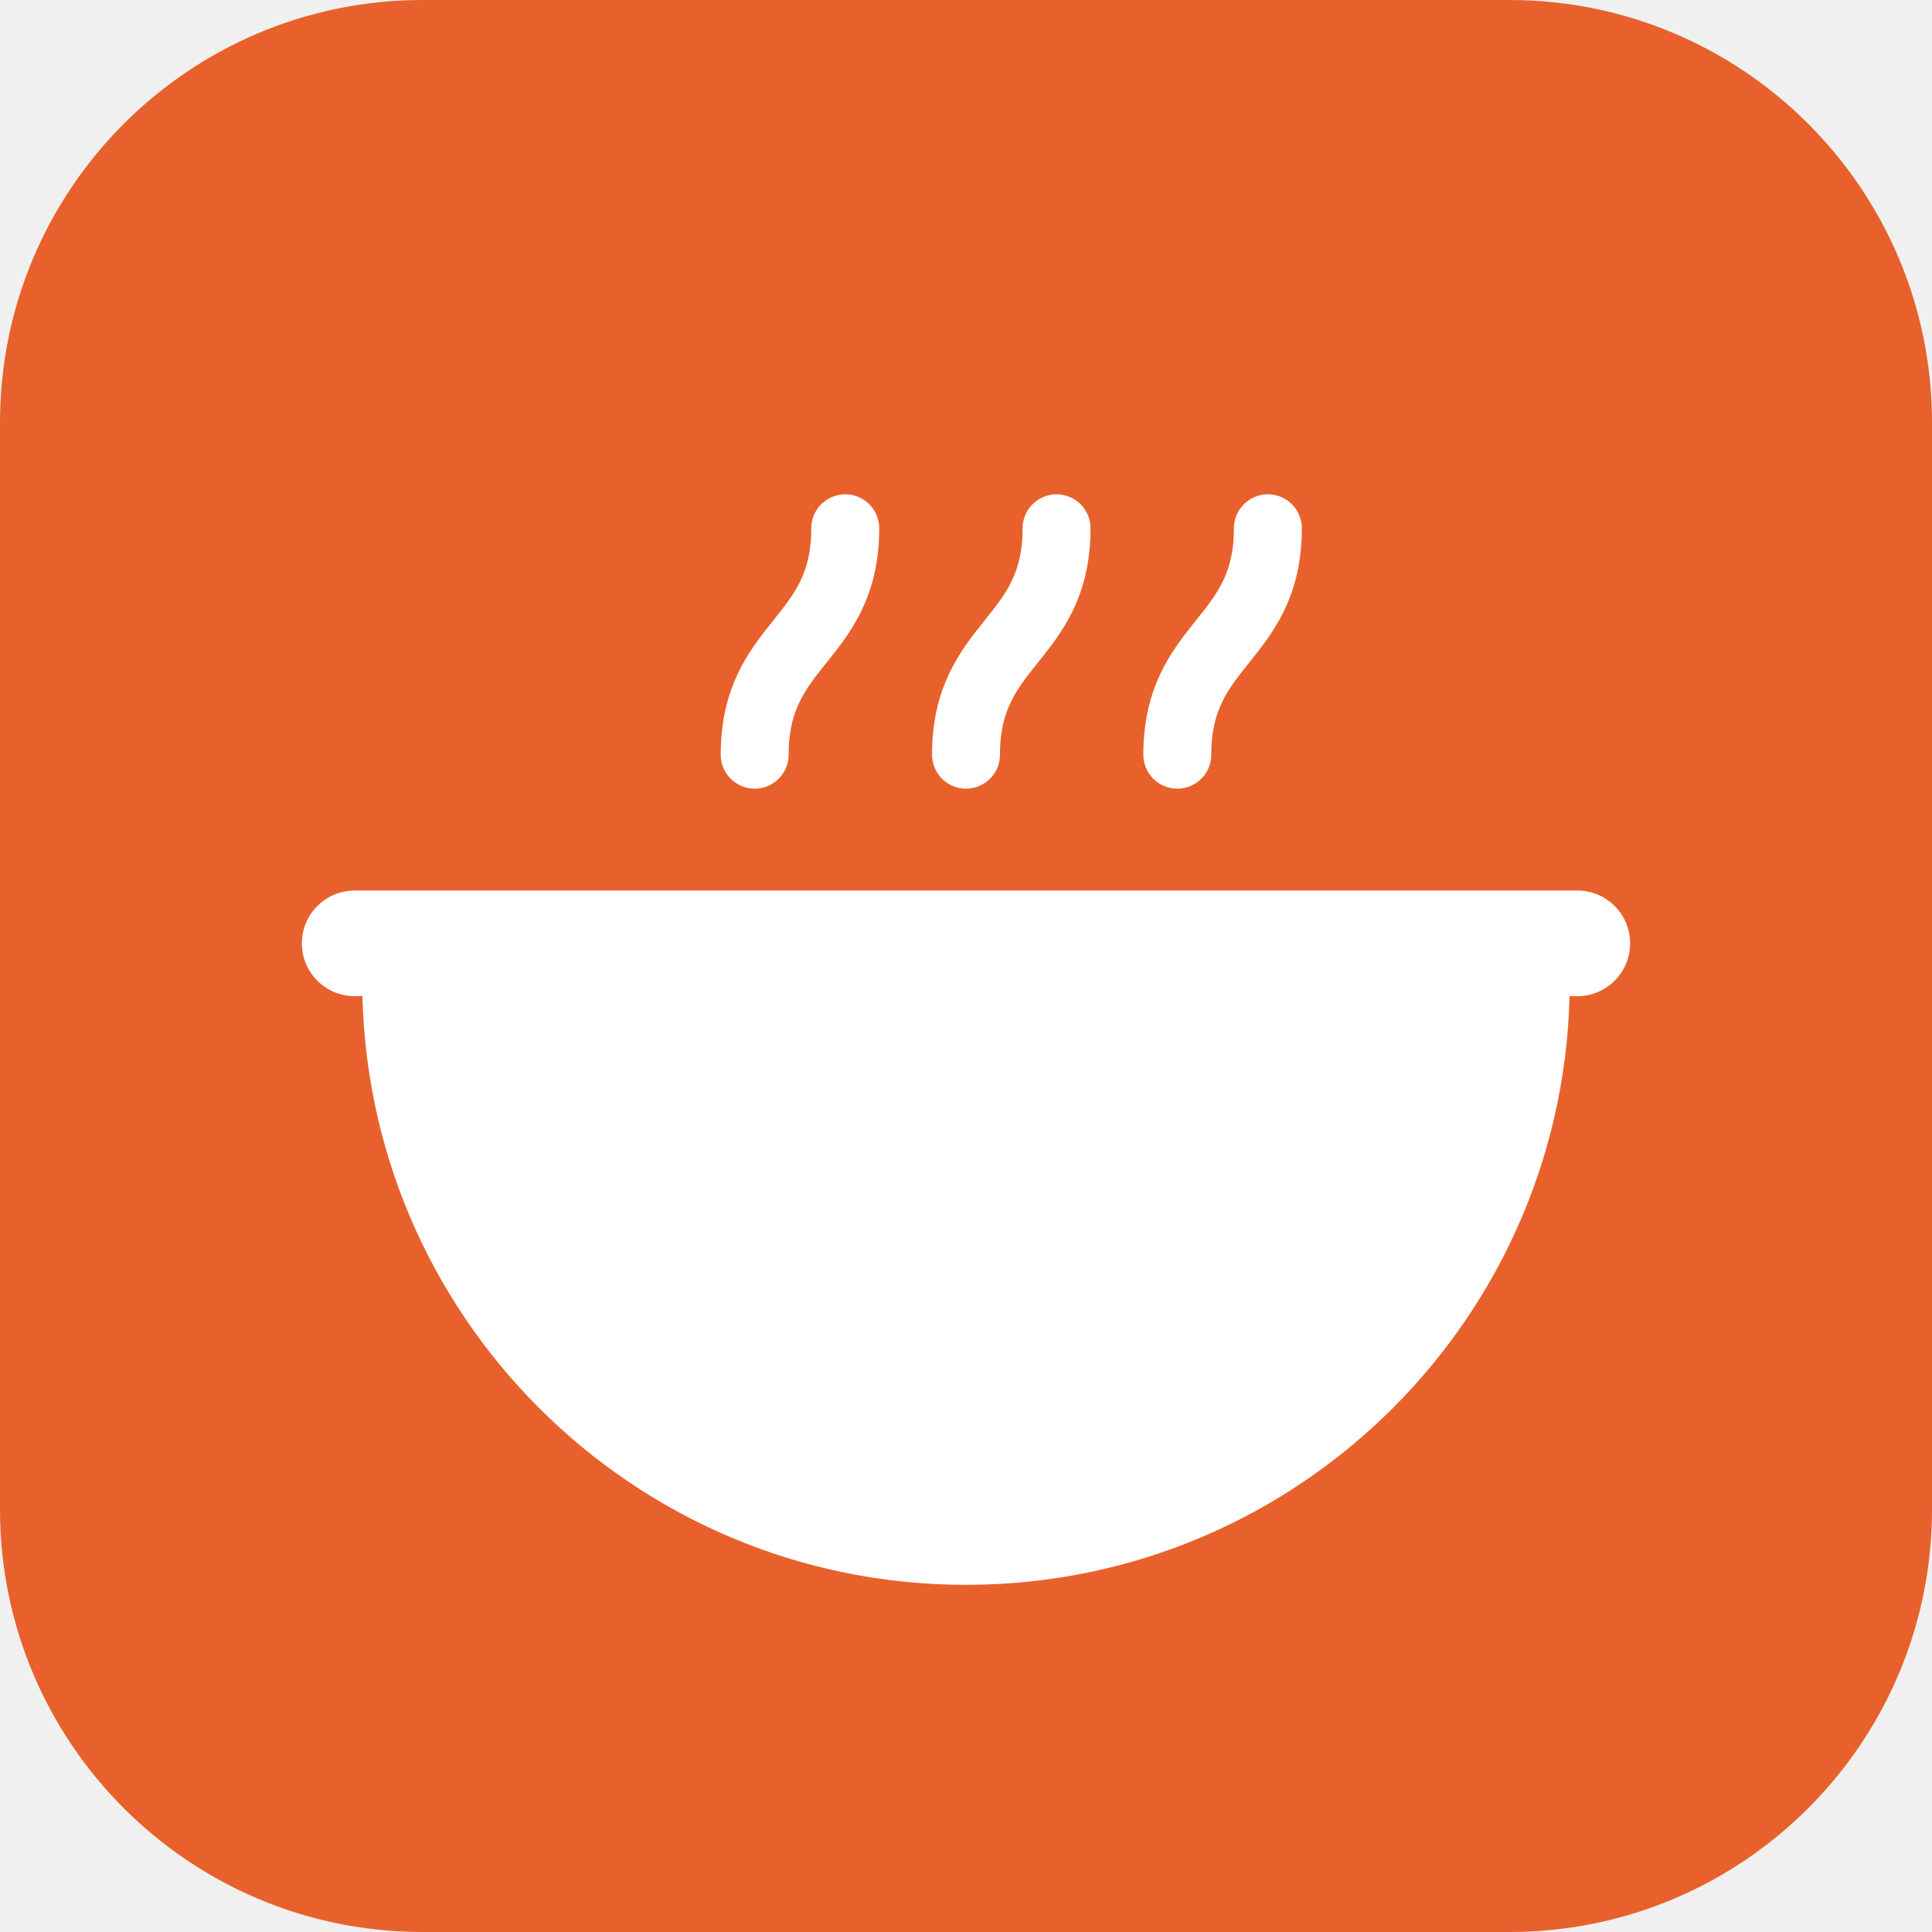
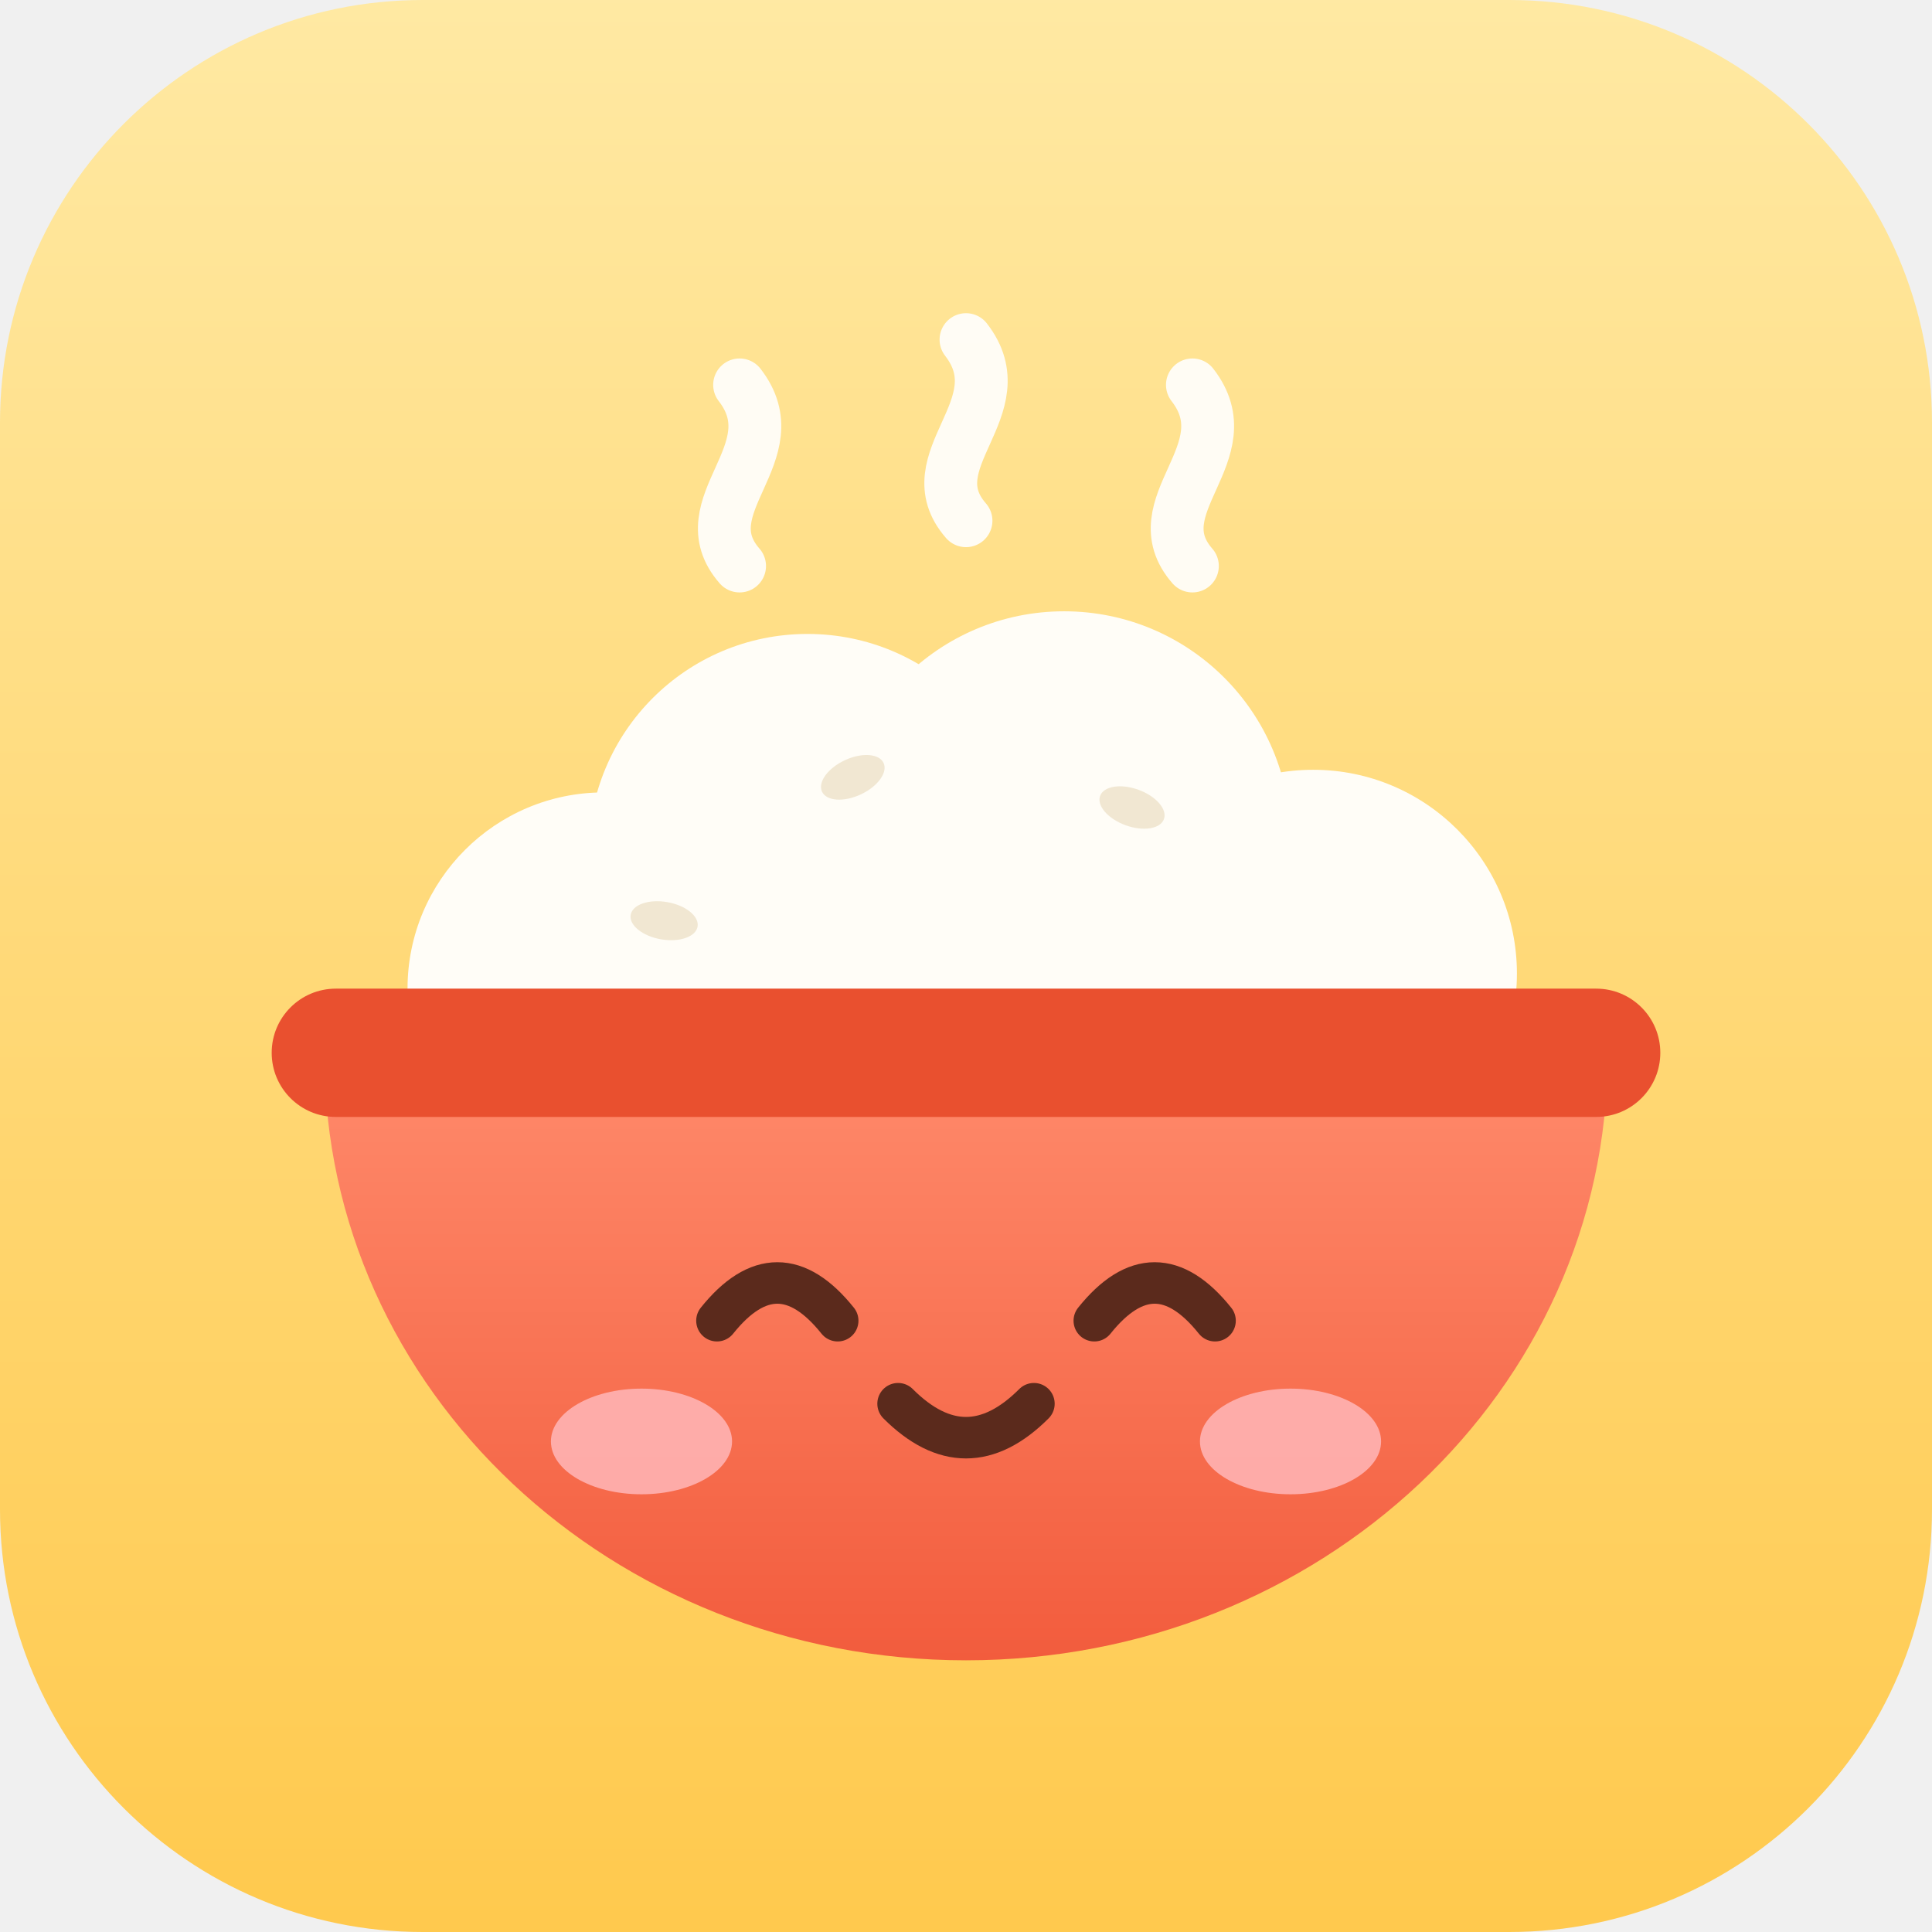
<svg xmlns="http://www.w3.org/2000/svg" viewBox="0 0 512 512">
-   <rect width="512" height="512" rx="112" fill="#e8612c" />
-   <path d="M96 260h320a160 160 0 0 1-320 0z" fill="#fff" />
-   <rect x="80" y="236" width="352" height="28" rx="14" fill="#fff" />
-   <path d="M200 200c0-30 24-30 24-60M256 200c0-30 24-30 24-60M312 200c0-30 24-30 24-60" stroke="#fff" stroke-width="18" stroke-linecap="round" fill="none" />
+   <defs>
+     <linearGradient id="bg" x1="0" y1="0" x2="0" y2="1">
+       <stop offset="0" stop-color="#FFE9A3" />
+       <stop offset="1" stop-color="#FFC94D" />
+     </linearGradient>
+     <linearGradient id="bowl" x1="0" y1="0" x2="0" y2="1">
+       <stop offset="0" stop-color="#FF8A6B" />
+       <stop offset="1" stop-color="#F25C3D" />
+     </linearGradient>
+   </defs>
+   <rect width="512" height="512" rx="112" fill="url(#bg)" />
+   <g fill="none" stroke="#FFFFFF" stroke-width="14" stroke-linecap="round" opacity="0.9">
+     <path d="M196 150c-14-16 14-30 0-48" />
+     <path d="M256 138c-14-16 14-30 0-48" />
+     <path d="M316 150c-14-16 14-30 0-48" />
+   </g>
+   <g fill="#FFFDF7">
+     <circle cx="160" cy="262" r="52" />
+     <circle cx="214" cy="226" r="58" />
+     <circle cx="282" cy="222" r="60" />
+     <circle cx="348" cy="258" r="54" />
+     <circle cx="250" cy="262" r="60" />
+   </g>
+   <g fill="#F1E7D2">
+     <ellipse cx="226" cy="206" rx="9" ry="5" transform="rotate(-25 226 206)" />
+     <ellipse cx="300" cy="214" rx="9" ry="5" transform="rotate(20 300 214)" />
+     <ellipse cx="176" cy="244" rx="9" ry="5" transform="rotate(10 176 244)" />
+   </g>
+   <path d="M86 280h340a170 160 0 0 1-340 0z" fill="url(#bowl)" />
+   <rect x="72" y="262" width="368" height="34" rx="17" fill="#E9502F" />
+   <g fill="none" stroke="#5B2A1C" stroke-width="11" stroke-linecap="round">
+     <path d="M190 350q16-20 32 0" />
+     <path d="M290 350q16-20 32 0" />
+     <path d="M238 372q18 18 36 0" />
+   </g>
+   <g fill="#FFB3B3" opacity="0.9">
+     <ellipse cx="170" cy="382" rx="24" ry="14" />
+     <ellipse cx="342" cy="382" rx="24" ry="14" />
+   </g>
</svg>
